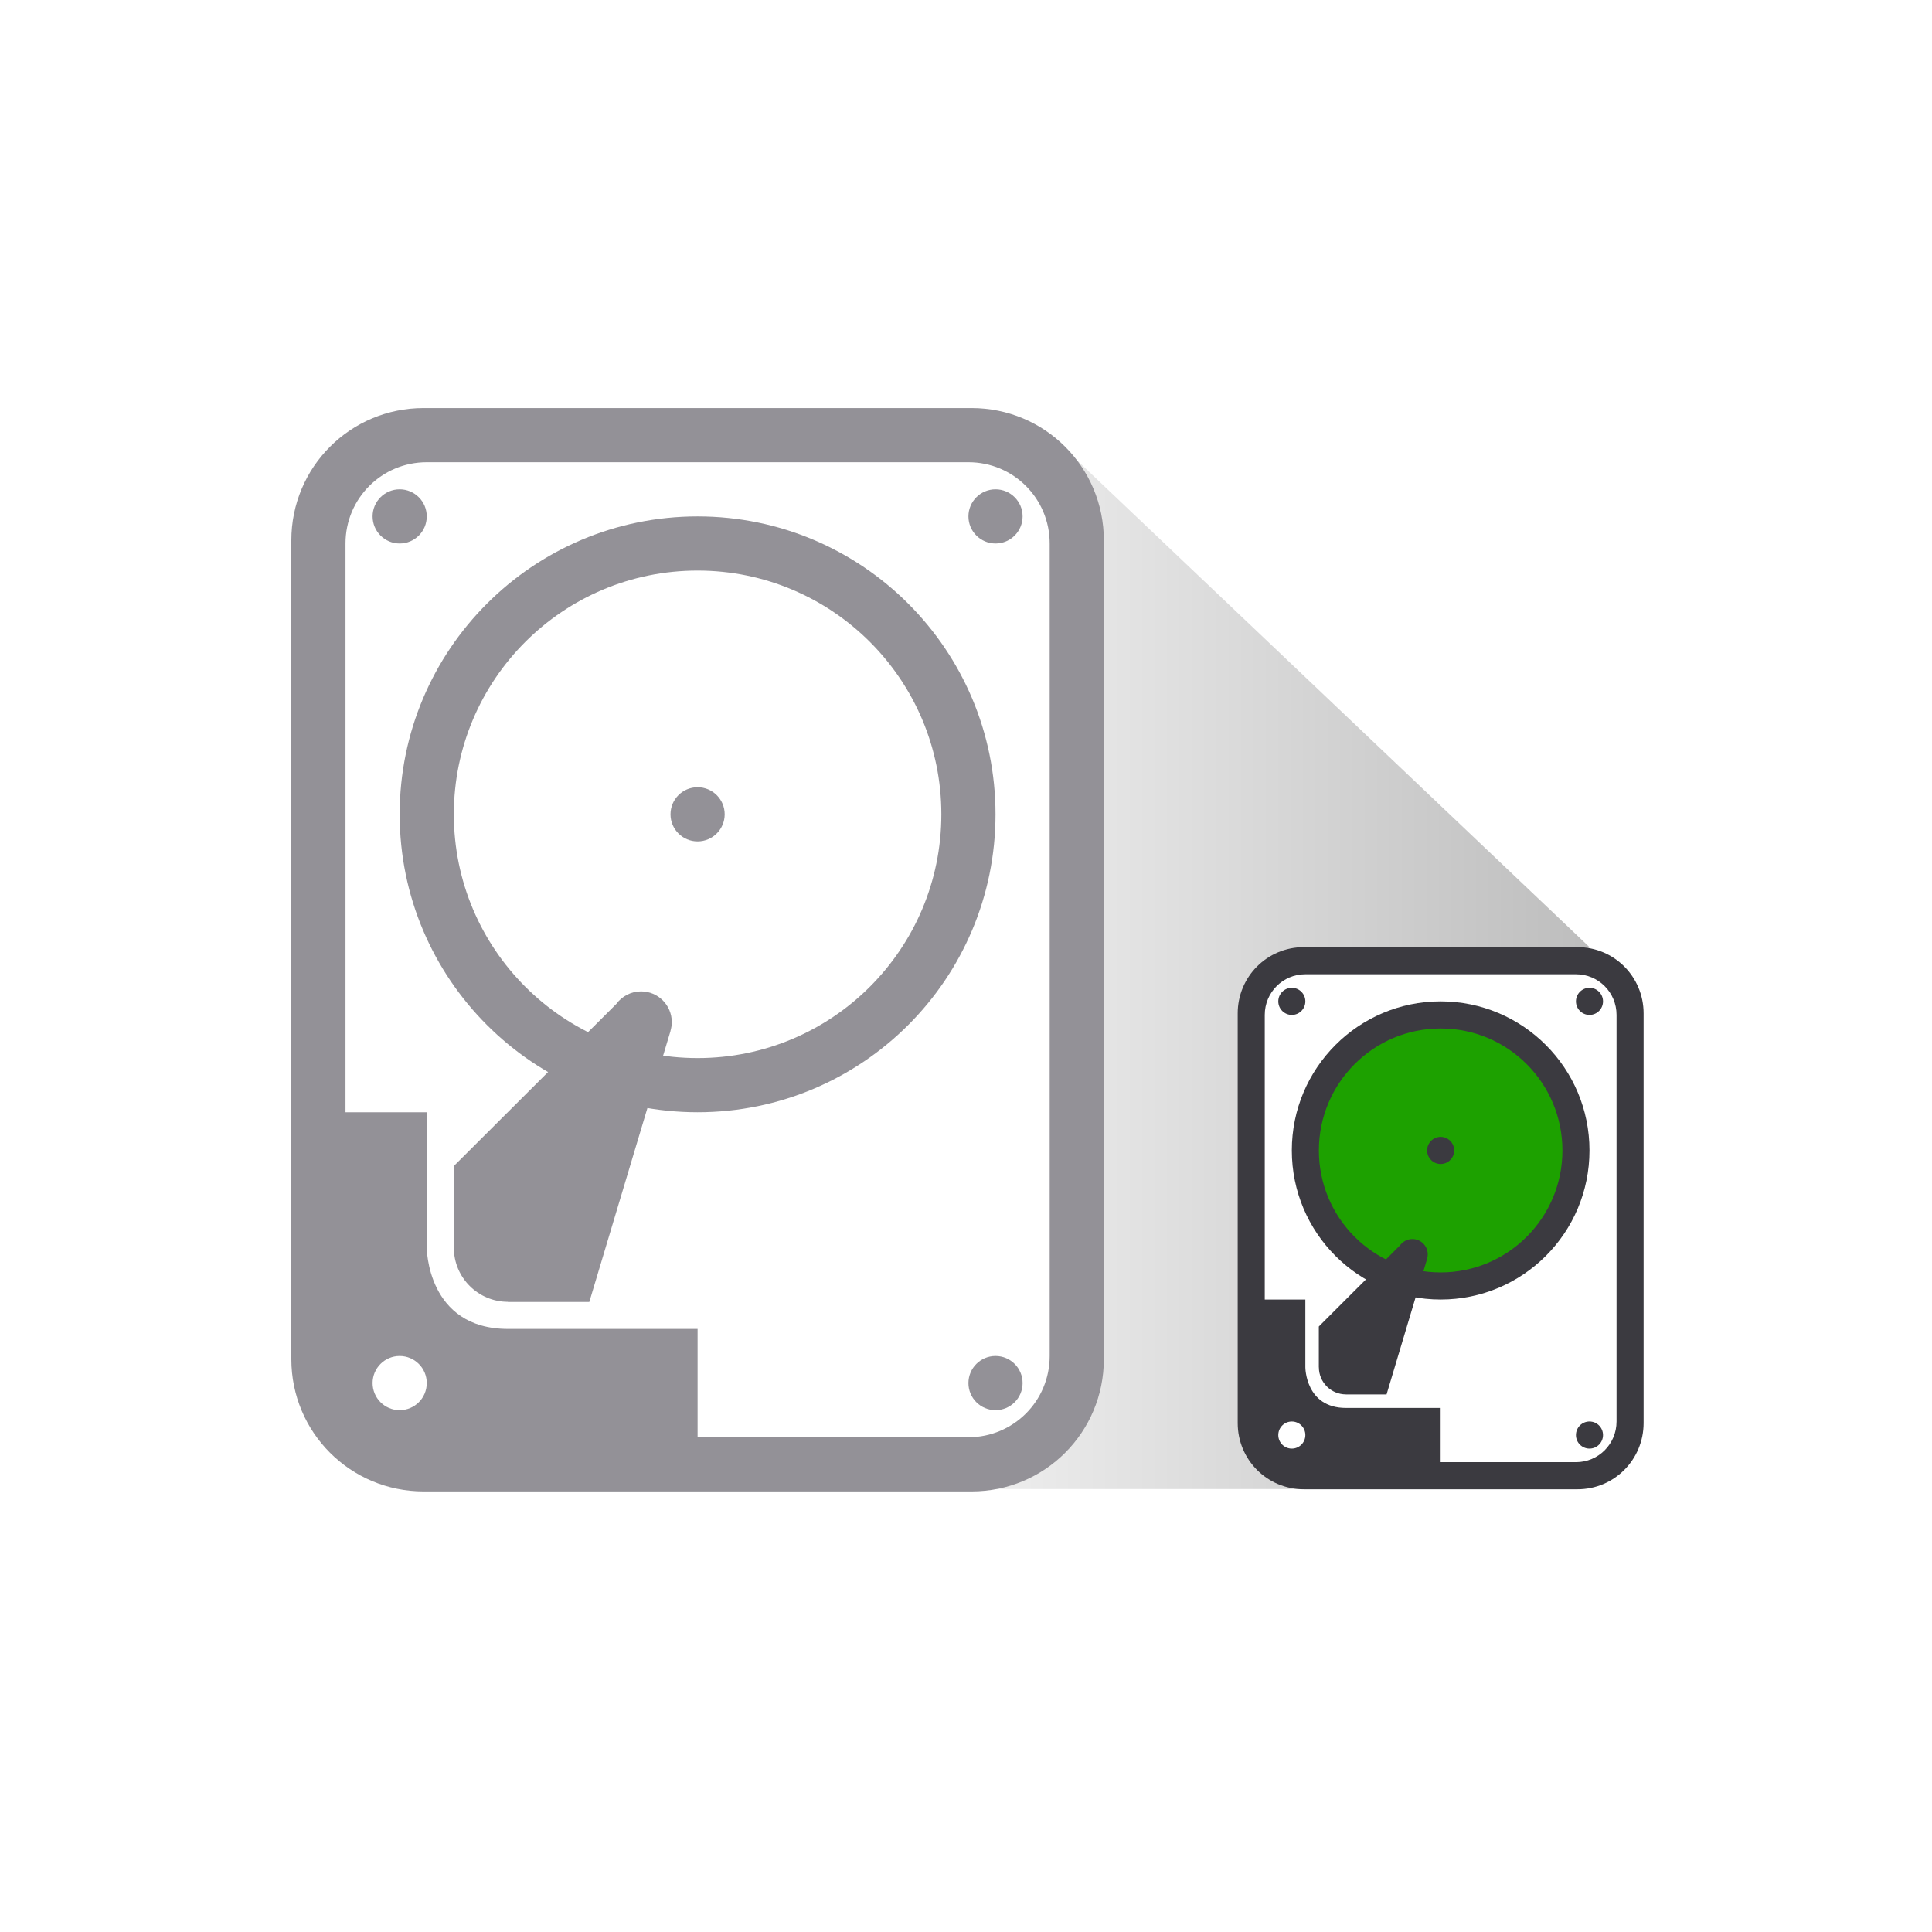
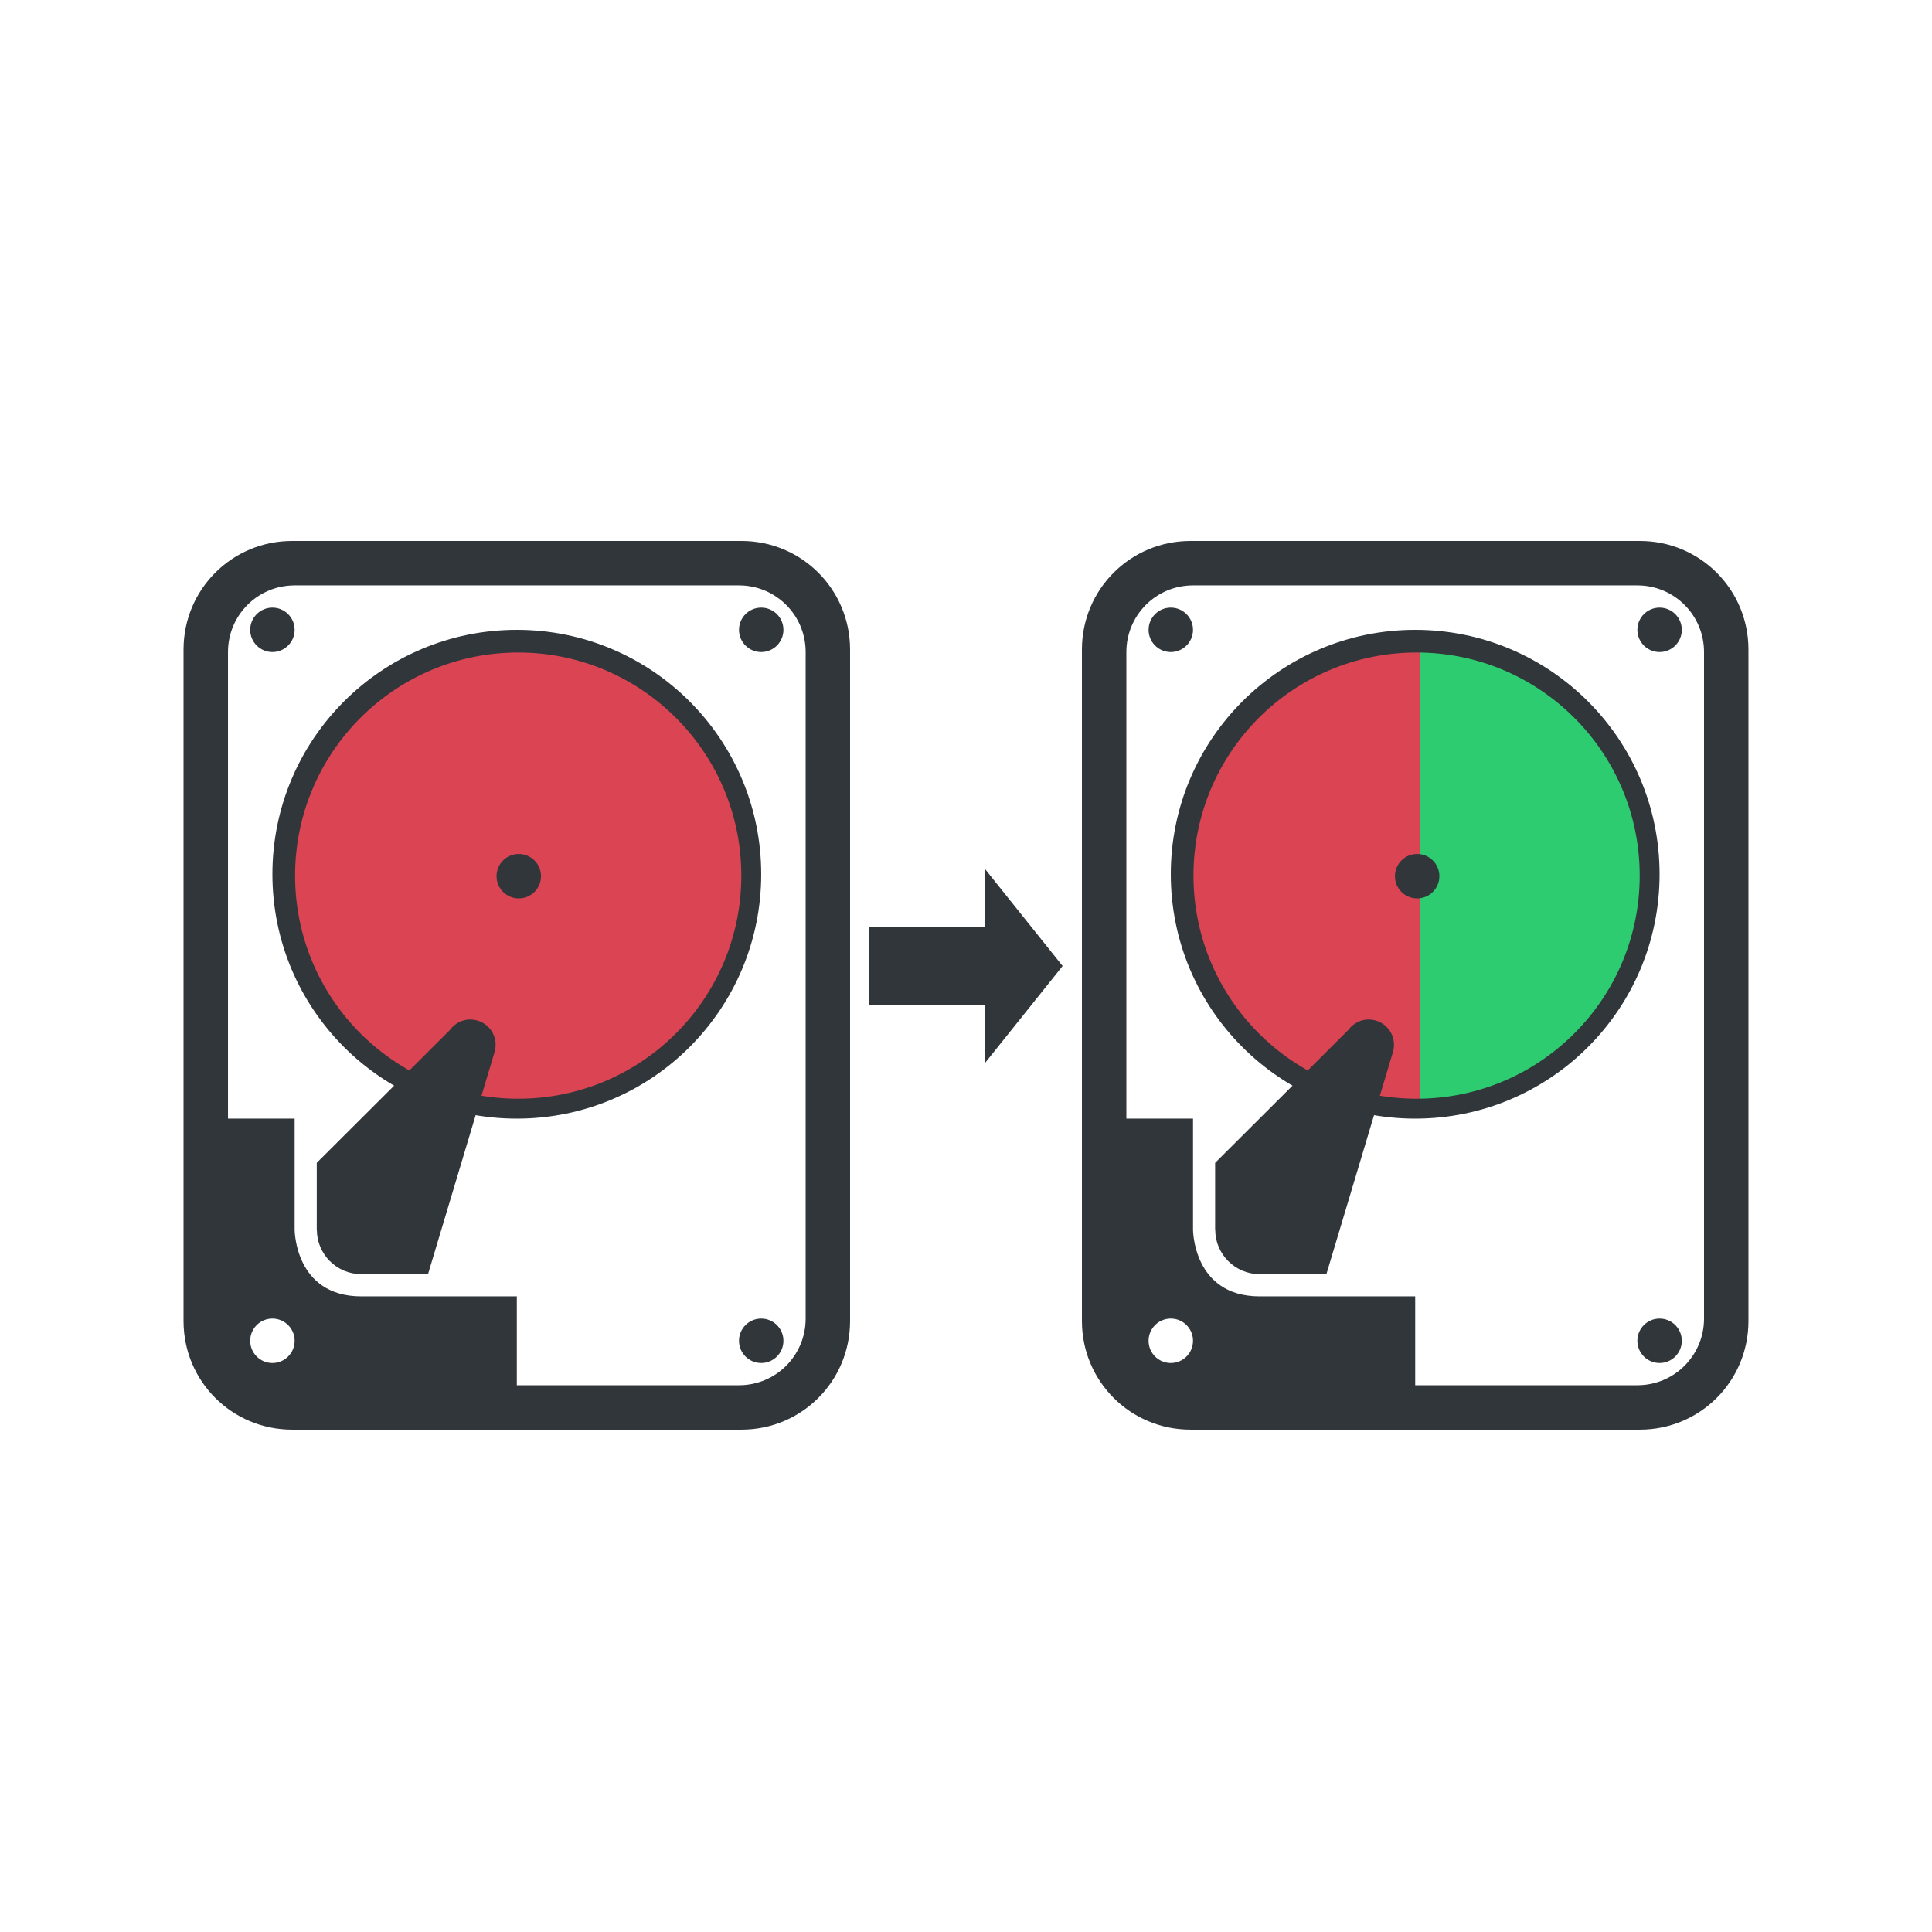
- <svg xmlns="http://www.w3.org/2000/svg" xmlns:xlink="http://www.w3.org/1999/xlink" width="100" height="100" viewBox="0 0 100 100" id="svg2" version="1.1">
+ <svg xmlns="http://www.w3.org/2000/svg" width="100" height="100" viewBox="0 0 100 100" id="svg2" version="1.1">
  <defs id="defs4">
-     <linearGradient id="linearGradient4452">
-       <stop style="stop-color:#000000;stop-opacity:0" offset="0" id="stop4454" />
-       <stop style="stop-color:#000000;stop-opacity:0.438" offset="1" id="stop4456" />
-     </linearGradient>
    <clipPath clipPathUnits="userSpaceOnUse" id="clipPath4376">
      <ellipse style="opacity:1;fill:#67a100;fill-opacity:1;stroke:none;stroke-width:2;stroke-miterlimit:4;stroke-dasharray:none;stroke-opacity:1" id="ellipse4378" cx="50" cy="992.862" rx="21" ry="20.5" />
    </clipPath>
    <clipPath clipPathUnits="userSpaceOnUse" id="clipPath4382">
      <ellipse style="opacity:1;fill:#67a100;fill-opacity:1;stroke:none;stroke-width:2;stroke-miterlimit:4;stroke-dasharray:none;stroke-opacity:1" id="ellipse4384" cx="50" cy="992.862" rx="21" ry="21.5" />
    </clipPath>
    <clipPath clipPathUnits="userSpaceOnUse" id="clipPath4388">
      <circle style="opacity:1;fill:#67a100;fill-opacity:1;stroke:none;stroke-width:2;stroke-miterlimit:4;stroke-dasharray:none;stroke-opacity:1" id="circle4390" cx="50" cy="992.362" r="21" />
    </clipPath>
    <clipPath clipPathUnits="userSpaceOnUse" id="clipPath4394">
      <circle style="opacity:1;fill:#67a100;fill-opacity:1;stroke:none;stroke-width:2;stroke-miterlimit:4;stroke-dasharray:none;stroke-opacity:1" id="circle4396" cx="50" cy="992.362" r="21" />
    </clipPath>
    <clipPath clipPathUnits="userSpaceOnUse" id="clipPath4376-6">
      <ellipse style="opacity:1;fill:#67a100;fill-opacity:1;stroke:none;stroke-width:2;stroke-miterlimit:4;stroke-dasharray:none;stroke-opacity:1" id="ellipse4378-8" cx="50" cy="992.862" rx="21" ry="20.5" />
    </clipPath>
    <clipPath clipPathUnits="userSpaceOnUse" id="clipPath4382-2">
      <ellipse style="opacity:1;fill:#67a100;fill-opacity:1;stroke:none;stroke-width:2;stroke-miterlimit:4;stroke-dasharray:none;stroke-opacity:1" id="ellipse4384-3" cx="50" cy="992.862" rx="21" ry="21.5" />
    </clipPath>
    <clipPath clipPathUnits="userSpaceOnUse" id="clipPath4394-6">
      <circle style="opacity:1;fill:#67a100;fill-opacity:1;stroke:none;stroke-width:2;stroke-miterlimit:4;stroke-dasharray:none;stroke-opacity:1" id="circle4396-1" cx="50" cy="992.362" r="21" />
    </clipPath>
    <clipPath clipPathUnits="userSpaceOnUse" id="clipPath4388-9">
      <circle style="opacity:1;fill:#67a100;fill-opacity:1;stroke:none;stroke-width:2;stroke-miterlimit:4;stroke-dasharray:none;stroke-opacity:1" id="circle4390-9" cx="50" cy="992.362" r="21" />
    </clipPath>
-     <linearGradient xlink:href="#linearGradient4452" id="linearGradient4664" x1="253" y1="1172.362" x2="304" y2="1172.362" gradientUnits="userSpaceOnUse" gradientTransform="translate(-118.2584,-158.1774)" />
    <clipPath clipPathUnits="userSpaceOnUse" id="clipPath4382-6">
      <ellipse style="opacity:1;fill:#67a100;fill-opacity:1;stroke:none;stroke-width:2;stroke-miterlimit:4;stroke-dasharray:none;stroke-opacity:1" id="ellipse4384-7" cx="50" cy="992.862" rx="21" ry="21.5" />
    </clipPath>
    <clipPath clipPathUnits="userSpaceOnUse" id="clipPath4394-1">
      <circle style="opacity:1;fill:#67a100;fill-opacity:1;stroke:none;stroke-width:2;stroke-miterlimit:4;stroke-dasharray:none;stroke-opacity:1" id="circle4396-7" cx="50" cy="992.362" r="21" />
    </clipPath>
    <clipPath clipPathUnits="userSpaceOnUse" id="clipPath4388-6">
      <circle style="opacity:1;fill:#67a100;fill-opacity:1;stroke:none;stroke-width:2;stroke-miterlimit:4;stroke-dasharray:none;stroke-opacity:1" id="circle4390-1" cx="50" cy="992.362" r="21" />
    </clipPath>
    <clipPath clipPathUnits="userSpaceOnUse" id="clipPath4376-1">
      <ellipse style="opacity:1;fill:#67a100;fill-opacity:1;stroke:none;stroke-width:2;stroke-miterlimit:4;stroke-dasharray:none;stroke-opacity:1" id="ellipse4378-3" cx="50" cy="992.862" rx="21" ry="20.5" />
    </clipPath>
    <clipPath clipPathUnits="userSpaceOnUse" id="clipPath4955">
      <rect style="opacity:1;fill:#f33600;fill-opacity:1;stroke:none;stroke-width:2.8;stroke-linejoin:round;stroke-miterlimit:4;stroke-dasharray:none;stroke-opacity:1" id="rect4957" width="60" height="25" x="20" y="990.362" ry="3" />
    </clipPath>
    <clipPath clipPathUnits="userSpaceOnUse" id="clipPath4962">
      <circle style="opacity:1;fill:#f33600;fill-opacity:1;stroke:none;stroke-width:2.8;stroke-linejoin:round;stroke-miterlimit:4;stroke-dasharray:none;stroke-opacity:1" id="circle4964" cx="50" cy="44" r="15" />
    </clipPath>
  </defs>
  <g id="layer1" transform="translate(0,-952.3622)">
-     <g id="g7979" transform="matrix(1.401855,0,0,1.401855,-148.6603,-413.3339)">
-       <circle r="5" cy="1016.362" cx="159" id="path4715" style="opacity:1;fill:#1da100;fill-opacity:1;stroke:none;stroke-width:2;stroke-miterlimit:4;stroke-dasharray:none;stroke-opacity:1" />
-       <path id="path4656" d="m 130.742,1029.185 24.031,0 -2.469,-2 0.062,-15.938 1.344,-1.438 9.781,-0.062 1.25,-0.562 -20,-19 -18,0 4,1 14,0 1,3 0,32 -3,2 -11,0 z" style="fill:url(#linearGradient4664);fill-opacity:1;fill-rule:evenodd;stroke:none;stroke-width:1px;stroke-linecap:butt;stroke-linejoin:miter;stroke-opacity:1" />
-       <g style="opacity:1;fill:#939197;fill-opacity:1" transform="translate(96.80226,-3.0891)" id="g4239-1-0">
-         <path style="opacity:1;fill:#939197;fill-opacity:1;stroke:none;stroke-width:2;stroke-miterlimit:4;stroke-dasharray:none;stroke-opacity:1" d="M 24.887,40 C 22.179,40 20,42.179 20,44.887 l 0,30.227 C 20,77.821 22.179,80 24.887,80 l 20.227,0 C 47.821,80 50,77.821 50,75.113 L 50,44.887 C 50,42.179 47.821,40 45.113,40 L 24.887,40 Z M 25,42 45,42 c 1.662,0 3,1.338 3,3 l 0,30 c 0,1.662 -1.338,3 -3,3 l -10,0 0,-4 -3,0 -4,0 c -3,0 -3,-3 -3,-3 l 0,-5 -1,0 -2,0 0,-21 c 0,-1.662 1.338,-3 3,-3 z m -1,33 a 1,1 0 0 1 1,1 1,1 0 0 1 -1,1 1,1 0 0 1 -1,-1 1,1 0 0 1 1,-1 z" transform="translate(0,952.3622)" id="rect4196-4-2" />
-         <path style="opacity:1;fill:#939197;fill-opacity:1;stroke:none;stroke-width:2;stroke-miterlimit:4;stroke-dasharray:none;stroke-opacity:1" d="M 35,44 A 11,11 0 0 0 24,55 11,11 0 0 0 35,66 11,11 0 0 0 46,55 11,11 0 0 0 35,44 Z m 0,2 a 9,9 0 0 1 9,9 9,9 0 0 1 -9,9 9,9 0 0 1 -9,-9 9,9 0 0 1 9,-9 z" transform="translate(0,952.3622)" id="path4205-8-7" />
-         <circle style="opacity:1;fill:#939197;fill-opacity:1;stroke:none;stroke-width:2;stroke-miterlimit:4;stroke-dasharray:none;stroke-opacity:1" id="path4212-1-1" cx="24" cy="996.362" r="1" />
-         <circle style="opacity:1;fill:#939197;fill-opacity:1;stroke:none;stroke-width:2;stroke-miterlimit:4;stroke-dasharray:none;stroke-opacity:1" id="path4214-1-6" cx="46" cy="996.362" r="1" />
-         <circle style="opacity:1;fill:#939197;fill-opacity:1;stroke:none;stroke-width:2;stroke-miterlimit:4;stroke-dasharray:none;stroke-opacity:1" id="path4216-3-0" cx="35" cy="1007.362" r="1" />
-         <path style="opacity:1;fill:#939197;fill-opacity:1;stroke:none;stroke-width:2;stroke-miterlimit:4;stroke-dasharray:none;stroke-opacity:1" d="m 32.914,61.537 a 1.134,1.134 0 0 0 -0.918,0.467 l -6,5.986 0,2.014 0,1 0.004,0 A 2,2 0 0 0 27.996,73 l 0,0.004 1,0 2.006,0 L 34,63 33.998,62.998 a 1.134,1.134 0 0 0 0.049,-0.328 1.134,1.134 0 0 0 -1.133,-1.133 z" transform="translate(0,952.3622)" id="path4224-0-4" />
-         <circle style="opacity:1;fill:#939197;fill-opacity:1;stroke:none;stroke-width:2;stroke-miterlimit:4;stroke-dasharray:none;stroke-opacity:1" id="path4231-7-3" cx="46" cy="1028.362" r="1" />
-       </g>
-       <g style="opacity:1" transform="matrix(0.4995642,0,0,0.5004105,141.7529,512.5888)" id="g4239-6-9-1-2">
-         <path style="opacity:1;fill:#3b3a40;fill-opacity:1;stroke:none;stroke-width:2;stroke-miterlimit:4;stroke-dasharray:none;stroke-opacity:1" d="M 24.887,40 C 22.179,40 20,42.179 20,44.887 l 0,30.227 C 20,77.821 22.179,80 24.887,80 l 20.227,0 C 47.821,80 50,77.821 50,75.113 L 50,44.887 C 50,42.179 47.821,40 45.113,40 L 24.887,40 Z M 25,42 45,42 c 1.662,0 3,1.338 3,3 l 0,30 c 0,1.662 -1.338,3 -3,3 l -10,0 0,-4 -3,0 -4,0 c -3,0 -3,-3 -3,-3 l 0,-5 -1,0 -2,0 0,-21 c 0,-1.662 1.338,-3 3,-3 z m -1,33 a 1,1 0 0 1 1,1 1,1 0 0 1 -1,1 1,1 0 0 1 -1,-1 1,1 0 0 1 1,-1 z" transform="translate(0,952.3622)" id="rect4196-3-8-2-2" />
-         <path style="opacity:1;fill:#3b3a40;fill-opacity:1;stroke:none;stroke-width:2;stroke-miterlimit:4;stroke-dasharray:none;stroke-opacity:1" d="M 35,44 A 11,11 0 0 0 24,55 11,11 0 0 0 35,66 11,11 0 0 0 46,55 11,11 0 0 0 35,44 Z m 0,2 a 9,9 0 0 1 9,9 9,9 0 0 1 -9,9 9,9 0 0 1 -9,-9 9,9 0 0 1 9,-9 z" transform="translate(0,952.3622)" id="path4205-5-3-6-2" />
-         <circle style="opacity:1;fill:#3b3a40;fill-opacity:1;stroke:none;stroke-width:2;stroke-miterlimit:4;stroke-dasharray:none;stroke-opacity:1" id="path4212-4-4-7-5" cx="24" cy="996.362" r="1" />
-         <circle style="opacity:1;fill:#3b3a40;fill-opacity:1;stroke:none;stroke-width:2;stroke-miterlimit:4;stroke-dasharray:none;stroke-opacity:1" id="path4214-4-8-2-1" cx="46" cy="996.362" r="1" />
-         <circle style="opacity:1;fill:#3b3a40;fill-opacity:1;stroke:none;stroke-width:2;stroke-miterlimit:4;stroke-dasharray:none;stroke-opacity:1" id="path4216-6-7-6-3" cx="35" cy="1007.362" r="1" />
-         <path style="opacity:1;fill:#3b3a40;fill-opacity:1;stroke:none;stroke-width:2;stroke-miterlimit:4;stroke-dasharray:none;stroke-opacity:1" d="m 32.914,61.537 a 1.134,1.134 0 0 0 -0.918,0.467 l -6,5.986 0,2.014 0,1 0.004,0 A 2,2 0 0 0 27.996,73 l 0,0.004 1,0 2.006,0 L 34,63 33.998,62.998 a 1.134,1.134 0 0 0 0.049,-0.328 1.134,1.134 0 0 0 -1.133,-1.133 z" transform="translate(0,952.3622)" id="path4224-1-4-2-7" />
-         <circle style="opacity:1;fill:#3b3a40;fill-opacity:1;stroke:none;stroke-width:2;stroke-miterlimit:4;stroke-dasharray:none;stroke-opacity:1" id="path4231-2-6-8-0" cx="46" cy="1028.362" r="1" />
-       </g>
+     <path style="fill:none;fill-rule:evenodd;stroke:#000000;stroke-width:1px;stroke-linecap:butt;stroke-linejoin:miter;stroke-opacity:1" d="m -600,752.362 0,0" id="path4763" />
+     <g id="g4568" transform="matrix(0.7855012,0,0,0.7937203,-5.340306,202.8818)">
+       <ellipse ry="14.729" rx="15.005" cy="1001.231" cx="40.88" id="path4971-1" style="opacity:1;fill:#da4453;fill-opacity:1;stroke:none;stroke-width:2.8;stroke-linejoin:round;stroke-miterlimit:4;stroke-dasharray:none;stroke-opacity:1" />
+       <path style="opacity:1;fill:#31363b;fill-opacity:1;stroke:none;stroke-width:2;stroke-miterlimit:4;stroke-dasharray:none;stroke-opacity:1" d="m 40.853,985.335 a 16.104,15.938 0 0 0 -16.104,15.937 16.104,15.938 0 0 0 16.104,15.938 16.104,15.938 0 0 0 16.104,-15.938 16.104,15.938 0 0 0 -16.104,-15.937 z m 0.092,1.479 a 14.702,14.549 0 0 1 14.702,14.549 14.702,14.549 0 0 1 -14.702,14.549 14.702,14.549 0 0 1 -14.702,-14.549 14.702,14.549 0 0 1 14.702,-14.549 z" id="path4205-5-8-4" />
+       <path id="rect4196-3-2-6" d="m 26.047,979.539 c -3.964,0 -7.154,3.158 -7.154,7.08 l 0,43.794 c 0,3.923 3.191,7.08 7.154,7.08 l 29.612,0 c 3.964,0 7.154,-3.158 7.154,-7.08 l 0,-43.794 c 0,-3.923 -3.191,-7.08 -7.154,-7.08 l -29.612,0 z m 0.166,2.898 29.281,0 c 2.433,0 4.392,1.939 4.392,4.347 l 0,43.466 c 0,2.408 -1.959,4.347 -4.392,4.347 l -14.64,0 0,-5.796 -4.392,0 -5.856,0 c -4.392,0 -4.392,-4.347 -4.392,-4.347 l 0,-7.244 -1.464,0 -2.928,0 0,-30.426 c 0,-2.408 1.959,-4.347 4.392,-4.347 z M 24.749,1030.25 a 1.464,1.449 0 0 1 1.464,1.449 1.464,1.449 0 0 1 -1.464,1.449 1.464,1.449 0 0 1 -1.464,-1.449 1.464,1.449 0 0 1 1.464,-1.449 z" style="opacity:1;fill:#31363b;fill-opacity:1;stroke:none;stroke-width:2;stroke-miterlimit:4;stroke-dasharray:none;stroke-opacity:1" />
+       <ellipse ry="1.449" rx="1.464" cy="985.335" cx="24.749" id="path4212-4-9-5" style="opacity:1;fill:#31363b;fill-opacity:1;stroke:none;stroke-width:2;stroke-miterlimit:4;stroke-dasharray:none;stroke-opacity:1" />
+       <ellipse ry="1.449" rx="1.464" cy="985.335" cx="56.958" id="path4214-4-5-2" style="opacity:1;fill:#31363b;fill-opacity:1;stroke:none;stroke-width:2;stroke-miterlimit:4;stroke-dasharray:none;stroke-opacity:1" />
+       <ellipse ry="1.449" rx="1.464" cy="1001.401" cx="40.983" id="path4216-6-6-3" style="opacity:1;fill:#31363b;fill-opacity:1;stroke:none;stroke-width:2;stroke-miterlimit:4;stroke-dasharray:none;stroke-opacity:1" />
+       <path id="path4224-1-5-6" d="m 37.799,1010.744 a 1.66,1.643 0 0 0 -1.344,0.676 l -8.784,8.673 0,2.917 0,1.449 0.006,0 a 2.928,2.898 0 0 0 2.922,2.892 l 0,0.01 1.464,0 2.937,0 4.389,-14.495 -0.003,0 a 1.66,1.643 0 0 0 0.071,-0.475 1.66,1.643 0 0 0 -1.658,-1.641 z" style="opacity:1;fill:#31363b;fill-opacity:1;stroke:none;stroke-width:2;stroke-miterlimit:4;stroke-dasharray:none;stroke-opacity:1" />
+       <ellipse ry="1.449" rx="1.464" cy="1031.699" cx="56.958" id="path4231-2-9-5" style="opacity:1;fill:#31363b;fill-opacity:1;stroke:none;stroke-width:2;stroke-miterlimit:4;stroke-dasharray:none;stroke-opacity:1" />
    </g>
-     <path style="fill:none;fill-rule:evenodd;stroke:#000000;stroke-width:1px;stroke-linecap:butt;stroke-linejoin:miter;stroke-opacity:1" d="m -600,752.362 0,0" id="path4763" />
+     <path style="opacity:1;fill:#da4453;fill-opacity:1;stroke:none;stroke-width:2.8;stroke-linejoin:round;stroke-miterlimit:4;stroke-dasharray:none;stroke-opacity:1" d="m 74,1009.362 c -7.083,0 -12.825,-5.234 -12.825,-11.691 1e-5,-6.456 5.742,-11.69 12.825,-11.69 0,7.473 0,10.473 0,23.381 z" id="path4971-1-6-8" />
+     <g id="g4568-5" transform="matrix(0.7855012,0,0,0.7937203,41.1597,202.8818)">
+       <path style="opacity:1;fill:#2ecc71;fill-opacity:1;stroke:none;stroke-width:2.8;stroke-linejoin:round;stroke-miterlimit:4;stroke-dasharray:none;stroke-opacity:1" d="m 41.152,1015.96 c 8.287,0 15.005,-6.594 15.005,-14.729 -1.1e-5,-8.134 -6.718,-14.729 -15.005,-14.729 0,9.415 0,13.195 0,29.458 z" id="path4971-1-6" />
+       <path style="opacity:1;fill:#31363b;fill-opacity:1;stroke:none;stroke-width:2;stroke-miterlimit:4;stroke-dasharray:none;stroke-opacity:1" d="m 40.853,985.335 a 16.104,15.938 0 0 0 -16.104,15.937 16.104,15.938 0 0 0 16.104,15.938 16.104,15.938 0 0 0 16.104,-15.938 16.104,15.938 0 0 0 -16.104,-15.937 z m 0.092,1.479 a 14.702,14.549 0 0 1 14.702,14.549 14.702,14.549 0 0 1 -14.702,14.549 14.702,14.549 0 0 1 -14.702,-14.549 14.702,14.549 0 0 1 14.702,-14.549 z" id="path4205-5-8-4-1" />
+       <path id="rect4196-3-2-6-3" d="m 26.047,979.539 c -3.964,0 -7.154,3.158 -7.154,7.08 l 0,43.794 c 0,3.923 3.191,7.08 7.154,7.08 l 29.612,0 c 3.964,0 7.154,-3.158 7.154,-7.08 l 0,-43.794 c 0,-3.923 -3.191,-7.08 -7.154,-7.08 l -29.612,0 z m 0.166,2.898 29.281,0 c 2.433,0 4.392,1.939 4.392,4.347 l 0,43.466 c 0,2.408 -1.959,4.347 -4.392,4.347 l -14.64,0 0,-5.796 -4.392,0 -5.856,0 c -4.392,0 -4.392,-4.347 -4.392,-4.347 l 0,-7.244 -1.464,0 -2.928,0 0,-30.426 c 0,-2.408 1.959,-4.347 4.392,-4.347 z M 24.749,1030.25 a 1.464,1.449 0 0 1 1.464,1.449 1.464,1.449 0 0 1 -1.464,1.449 1.464,1.449 0 0 1 -1.464,-1.449 1.464,1.449 0 0 1 1.464,-1.449 z" style="opacity:1;fill:#31363b;fill-opacity:1;stroke:none;stroke-width:2;stroke-miterlimit:4;stroke-dasharray:none;stroke-opacity:1" />
+       <ellipse ry="1.449" rx="1.464" cy="985.335" cx="24.749" id="path4212-4-9-5-9" style="opacity:1;fill:#31363b;fill-opacity:1;stroke:none;stroke-width:2;stroke-miterlimit:4;stroke-dasharray:none;stroke-opacity:1" />
+       <ellipse ry="1.449" rx="1.464" cy="985.335" cx="56.958" id="path4214-4-5-2-6" style="opacity:1;fill:#31363b;fill-opacity:1;stroke:none;stroke-width:2;stroke-miterlimit:4;stroke-dasharray:none;stroke-opacity:1" />
+       <ellipse ry="1.449" rx="1.464" cy="1001.401" cx="40.983" id="path4216-6-6-3-3" style="opacity:1;fill:#31363b;fill-opacity:1;stroke:none;stroke-width:2;stroke-miterlimit:4;stroke-dasharray:none;stroke-opacity:1" />
+       <path id="path4224-1-5-6-7" d="m 37.799,1010.744 a 1.66,1.643 0 0 0 -1.344,0.676 l -8.784,8.673 0,2.917 0,1.449 0.006,0 a 2.928,2.898 0 0 0 2.922,2.892 l 0,0.01 1.464,0 2.937,0 4.389,-14.495 -0.003,0 a 1.66,1.643 0 0 0 0.071,-0.475 1.66,1.643 0 0 0 -1.658,-1.641 z" style="opacity:1;fill:#31363b;fill-opacity:1;stroke:none;stroke-width:2;stroke-miterlimit:4;stroke-dasharray:none;stroke-opacity:1" />
+       <ellipse ry="1.449" rx="1.464" cy="1031.699" cx="56.958" id="path4231-2-9-5-0" style="opacity:1;fill:#31363b;fill-opacity:1;stroke:none;stroke-width:2;stroke-miterlimit:4;stroke-dasharray:none;stroke-opacity:1" />
+     </g>
+     <path style="fill:#31363b;fill-rule:evenodd;stroke:none;stroke-width:1px;stroke-linecap:butt;stroke-linejoin:miter;stroke-opacity:1;fill-opacity:1" d="m 55,1002.362 -4,-5 0,3 -6,0 0,4 6,0 0,3 z" id="path4542" />
  </g>
</svg>
